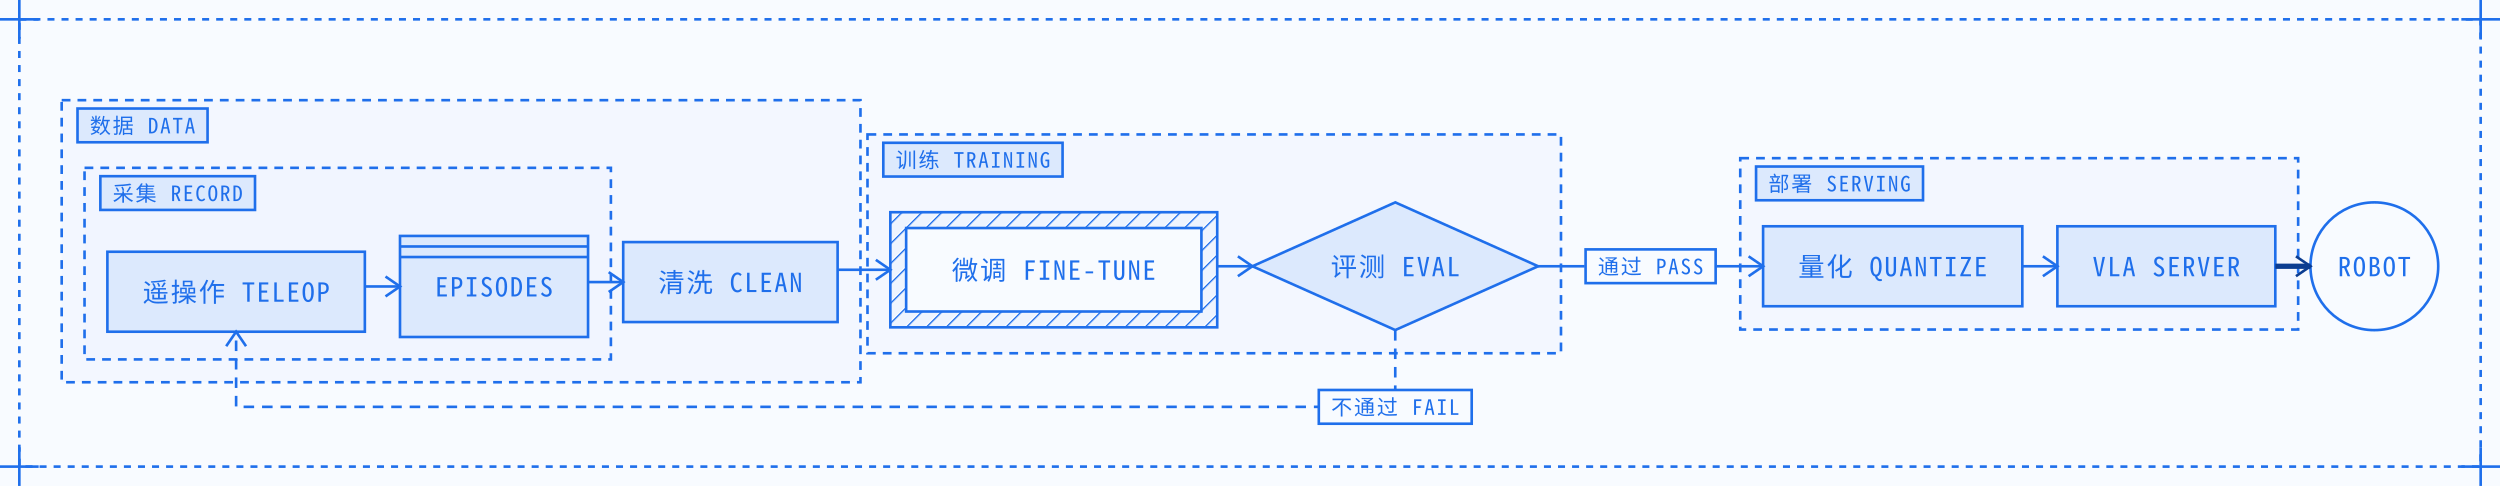
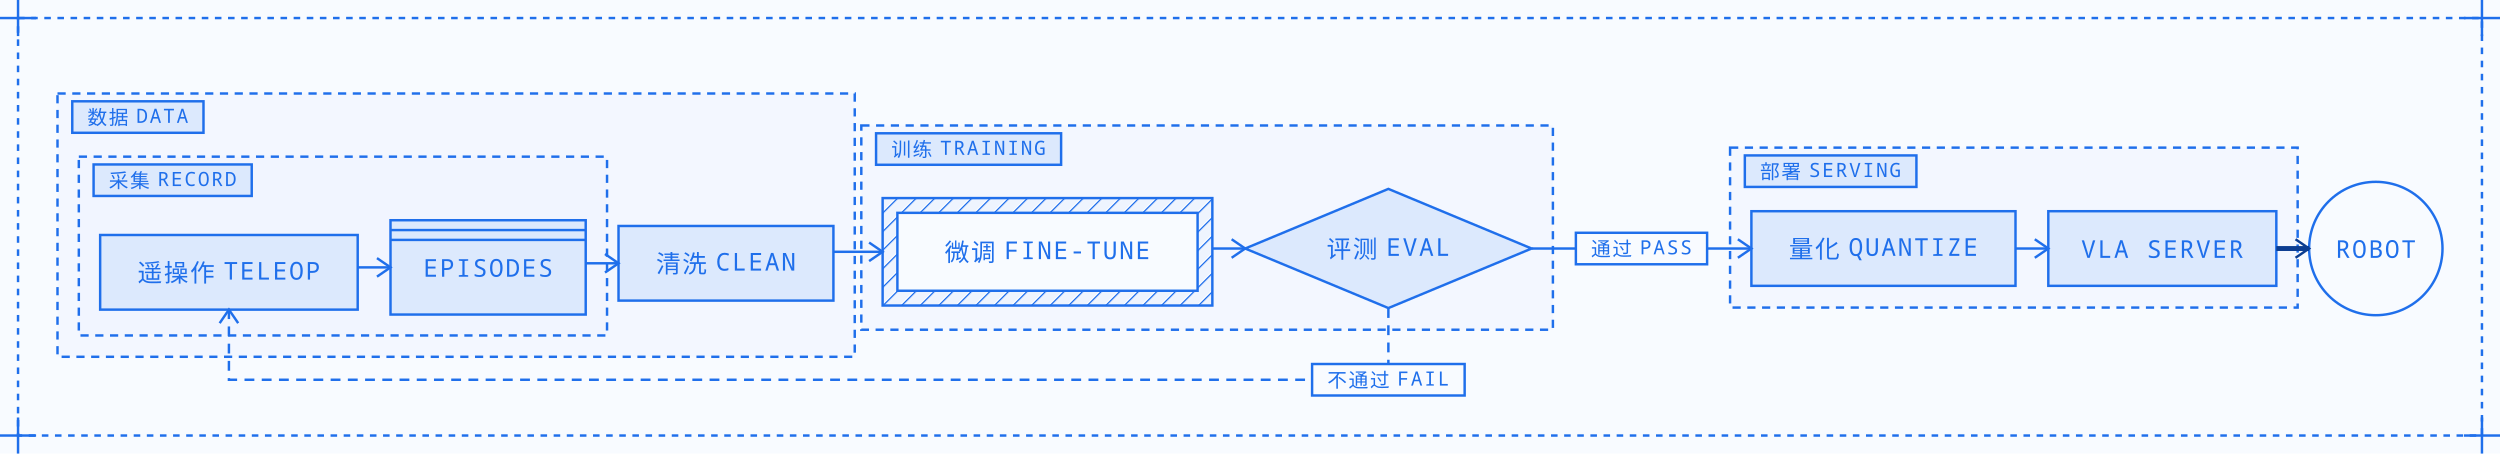
- <svg xmlns="http://www.w3.org/2000/svg" width="2845" height="553" viewBox="0 0 2845 553">
+ <svg xmlns="http://www.w3.org/2000/svg" width="3048" height="553" viewBox="0 0 3048 553">
  <defs>
    <pattern id="hatch-f2" width="16" height="16" patternUnits="userSpaceOnUse" patternTransform="rotate(45)">
      <rect width="16" height="16" fill="#EEF4FE" />
      <line x1="0" y1="0" x2="0" y2="16" stroke="#1F6FEB" stroke-width="3" />
    </pattern>
    <pattern id="dots-f2" width="14" height="14" patternUnits="userSpaceOnUse">
      <rect width="14" height="14" fill="#EEF4FE" />
      <circle cx="7" cy="7" r="2.4" fill="#1F6FEB" />
    </pattern>
  </defs>
-   <style>svg{font-family:'Noto Sans Mono CJK SC'}</style>
-   <rect x="0" y="0" width="2845" height="553" fill="#F8FBFF" />
-   <rect x="22" y="22" width="2801" height="509" fill="none" stroke="#1F6FEB" stroke-width="3" stroke-dasharray="8 8" />
+   <style>svg{font-family:'Noto Sans Mono'}</style>
+   <rect x="0" y="0" width="3048" height="553" fill="#F8FBFF" />
+   <rect x="22" y="22" width="3004" height="509" fill="none" stroke="#1F6FEB" stroke-width="3" stroke-dasharray="8 8" />
  <g stroke="#1F6FEB" stroke-width="3">
    <path d="M0,22h44M22,0v44" />
    <path d="M0,531h44M22,509v44" />
-     <path d="M2801,22h44M2823,0v44" />
-     <path d="M2801,531h44M2823,509v44" />
+     <path d="M3004,22h44M3026,0v44" />
+     <path d="M3004,531h44M3026,509v44" />
  </g>
-   <rect x="70.2" y="114.0" width="909.0" height="321.0" fill="#EEF4FE" fill-opacity="0.55" stroke="#1F6FEB" stroke-width="3" stroke-dasharray="10 8" />
-   <rect x="88.2" y="123.5" width="148.0" height="38.4" fill="#DCE9FD" stroke="#1F6FEB" stroke-width="3" />
-   <text x="162.2" y="151.8" text-anchor="middle" font-size="24" letter-spacing="2" font-weight="normal" fill="#1F6FEB">数据 DATA</text>
-   <rect x="987.2" y="153.0" width="789.2" height="249.0" fill="#EEF4FE" fill-opacity="0.55" stroke="#1F6FEB" stroke-width="3" stroke-dasharray="10 8" />
-   <rect x="1005.2" y="162.5" width="204.0" height="38.4" fill="#DCE9FD" stroke="#1F6FEB" stroke-width="3" />
-   <text x="1107.2" y="190.8" text-anchor="middle" font-size="24" letter-spacing="2" font-weight="normal" fill="#1F6FEB">训练 TRAINING</text>
-   <rect x="1980.4" y="180.0" width="634.9" height="195.0" fill="#EEF4FE" fill-opacity="0.55" stroke="#1F6FEB" stroke-width="3" stroke-dasharray="10 8" />
-   <rect x="1998.4" y="189.5" width="190.0" height="38.4" fill="#DCE9FD" stroke="#1F6FEB" stroke-width="3" />
-   <text x="2093.4" y="217.8" text-anchor="middle" font-size="24" letter-spacing="2" font-weight="normal" fill="#1F6FEB">部署 SERVING</text>
-   <rect x="96.2" y="191.0" width="599.0" height="218.0" fill="#EEF4FE" fill-opacity="0.55" stroke="#1F6FEB" stroke-width="3" stroke-dasharray="10 8" />
-   <rect x="114.2" y="200.5" width="176.0" height="38.4" fill="#DCE9FD" stroke="#1F6FEB" stroke-width="3" />
-   <text x="202.2" y="228.8" text-anchor="middle" font-size="24" letter-spacing="2" font-weight="normal" fill="#1F6FEB">采集 RECORD</text>
-   <path d="M122.2,286.5 h293.0 v91.0 h-293.0 Z" fill="#DCE9FD" stroke="#1F6FEB" stroke-width="3" />
-   <text x="268.7" y="343.4" text-anchor="middle" font-size="30" letter-spacing="2" font-weight="normal" fill="#1F6FEB">遥操作 TELEOP</text>
-   <path d="M455.2,268.5 h214.0 v115.0 h-214.0 Z" fill="#DCE9FD" stroke="#1F6FEB" stroke-width="3" />
-   <path d="M455.2,280.5 h214.0 M455.2,292.5 h214.0" stroke="#1F6FEB" stroke-width="3" />
-   <text x="562.2" y="337.4" text-anchor="middle" font-size="30" letter-spacing="2" font-weight="normal" fill="#1F6FEB">EPISODES</text>
-   <path d="M709.2,275.5 h244.0 v91.0 h-244.0 Z" fill="#DCE9FD" stroke="#1F6FEB" stroke-width="3" />
-   <text x="831.2" y="332.4" text-anchor="middle" font-size="30" letter-spacing="2" font-weight="normal" fill="#1F6FEB">清洗 CLEAN</text>
-   <path d="M1013.2,241.5 h372.0 v131.0 h-372.0 Z" fill="url(#hatch-f2)" stroke="#1F6FEB" stroke-width="3" />
-   <rect x="1031.2" y="259.5" width="336.0" height="95.0" fill="#F8FBFF" stroke="#1F6FEB" stroke-width="3" />
-   <text x="1199.2" y="318.4" text-anchor="middle" font-size="30" letter-spacing="2" font-weight="normal" fill="#1F6FEB">微调 FINE-TUNE</text>
-   <path d="M1587.8,230.3 L1750.4,303.0 L1587.8,375.6 L1425.2,303.0 Z" fill="#DCE9FD" stroke="#1F6FEB" stroke-width="3" />
-   <text x="1587.8" y="314.4" text-anchor="middle" font-size="30" letter-spacing="2" font-weight="normal" fill="#1F6FEB">评测 EVAL</text>
-   <path d="M2006.4,257.5 h295.0 v91.0 h-295.0 Z" fill="#DCE9FD" stroke="#1F6FEB" stroke-width="3" />
-   <text x="2153.9" y="314.4" text-anchor="middle" font-size="30" letter-spacing="2" font-weight="normal" fill="#1F6FEB">量化 QUANTIZE</text>
-   <path d="M2341.3,257.5 h248.0 v91.0 h-248.0 Z" fill="#DCE9FD" stroke="#1F6FEB" stroke-width="3" />
-   <text x="2465.3" y="314.4" text-anchor="middle" font-size="30" letter-spacing="2" font-weight="normal" fill="#1F6FEB">VLA SERVER</text>
-   <circle cx="2702.0" cy="303.0" r="72.7" fill="#F8FBFF" stroke="#1F6FEB" stroke-width="3" />
-   <text x="2702.0" y="314.4" text-anchor="middle" font-size="30" letter-spacing="2" font-weight="normal" fill="#1F6FEB">ROBOT</text>
-   <path d="M415.2,326.0 L455.2,326.0" fill="none" stroke="#1F6FEB" stroke-width="3" stroke-linejoin="miter" />
-   <path d="M438.7,337.3 L455.2,326.0 L438.7,314.7" fill="none" stroke="#1F6FEB" stroke-width="3" stroke-linejoin="miter" />
-   <path d="M669.2,321.0 L709.2,321.0" fill="none" stroke="#1F6FEB" stroke-width="3" stroke-linejoin="miter" />
-   <path d="M692.7,332.3 L709.2,321.0 L692.7,309.7" fill="none" stroke="#1F6FEB" stroke-width="3" stroke-linejoin="miter" />
-   <path d="M953.2,307.0 L1013.2,307.0" fill="none" stroke="#1F6FEB" stroke-width="3" stroke-linejoin="miter" />
-   <path d="M996.7,318.3 L1013.2,307.0 L996.7,295.7" fill="none" stroke="#1F6FEB" stroke-width="3" stroke-linejoin="miter" />
-   <path d="M1385.2,303.0 L1425.2,303.0" fill="none" stroke="#1F6FEB" stroke-width="3" stroke-linejoin="miter" />
-   <path d="M1408.7,314.3 L1425.2,303.0 L1408.7,291.7" fill="none" stroke="#1F6FEB" stroke-width="3" stroke-linejoin="miter" />
-   <path d="M2301.4,303.0 L2341.3,303.0" fill="none" stroke="#1F6FEB" stroke-width="3" stroke-linejoin="miter" />
-   <path d="M2324.8,314.3 L2341.3,303.0 L2324.8,291.7" fill="none" stroke="#1F6FEB" stroke-width="3" stroke-linejoin="miter" />
-   <path d="M1750.4,303.0 L1803.4,303.0" fill="none" stroke="#1F6FEB" stroke-width="3" stroke-linejoin="miter" />
-   <path d="M1953.4,303.0 L2006.4,303.0" fill="none" stroke="#1F6FEB" stroke-width="3" stroke-linejoin="miter" />
-   <path d="M1989.9,314.3 L2006.4,303.0 L1989.9,291.7" fill="none" stroke="#1F6FEB" stroke-width="3" stroke-linejoin="miter" />
-   <path d="M1587.8,375.6 L1587.8,463.0 L268.7,463.0 L268.7,377.5" fill="none" stroke="#1F6FEB" stroke-width="3" stroke-dasharray="12 9" stroke-linejoin="miter" />
-   <path d="M280.0,394.0 L268.7,377.5 L257.4,394.0" fill="none" stroke="#1F6FEB" stroke-width="3" stroke-linejoin="miter" />
-   <path d="M2589.3,303.0 L2629.3,303.0" fill="none" stroke="#0B3D91" stroke-width="6" stroke-linejoin="miter" />
-   <path d="M2612.8,314.3 L2629.3,303.0 L2612.8,291.7" fill="none" stroke="#0B3D91" stroke-width="3" stroke-linejoin="miter" />
-   <rect x="1804.4" y="283.8" width="148.0" height="38.4" fill="#F8FBFF" stroke="#1F6FEB" stroke-width="3" />
-   <text x="1878.4" y="312.1" text-anchor="middle" font-size="24" letter-spacing="2" font-weight="normal" fill="#1F6FEB">通过 PASS</text>
-   <rect x="1500.8" y="443.8" width="174.0" height="38.4" fill="#F8FBFF" stroke="#1F6FEB" stroke-width="3" />
-   <text x="1587.8" y="472.1" text-anchor="middle" font-size="24" letter-spacing="2" font-weight="normal" fill="#1F6FEB">不通过 FAIL</text>
+   <rect x="70.1" y="114.0" width="972.0" height="321.0" fill="#EEF4FE" fill-opacity="0.55" stroke="#1F6FEB" stroke-width="3" stroke-dasharray="10 8" />
+   <rect x="88.1" y="123.5" width="160.0" height="38.4" fill="#DCE9FD" stroke="#1F6FEB" stroke-width="3" />
+   <text x="168.1" y="151.8" text-anchor="middle" font-size="24" letter-spacing="2" font-weight="normal" fill="#1F6FEB">数据 DATA</text>
+   <rect x="1050.1" y="153.0" width="843.2" height="249.0" fill="#EEF4FE" fill-opacity="0.55" stroke="#1F6FEB" stroke-width="3" stroke-dasharray="10 8" />
+   <rect x="1068.1" y="162.5" width="225.6" height="38.4" fill="#DCE9FD" stroke="#1F6FEB" stroke-width="3" />
+   <text x="1180.9" y="190.8" text-anchor="middle" font-size="24" letter-spacing="2" font-weight="normal" fill="#1F6FEB">训练 TRAINING</text>
+   <rect x="2109.3" y="180.0" width="692.0" height="195.0" fill="#EEF4FE" fill-opacity="0.55" stroke="#1F6FEB" stroke-width="3" stroke-dasharray="10 8" />
+   <rect x="2127.3" y="189.5" width="209.2" height="38.4" fill="#DCE9FD" stroke="#1F6FEB" stroke-width="3" />
+   <text x="2231.9" y="217.8" text-anchor="middle" font-size="24" letter-spacing="2" font-weight="normal" fill="#1F6FEB">部署 SERVING</text>
+   <rect x="96.1" y="191.0" width="644.0" height="218.0" fill="#EEF4FE" fill-opacity="0.55" stroke="#1F6FEB" stroke-width="3" stroke-dasharray="10 8" />
+   <rect x="114.1" y="200.5" width="192.8" height="38.4" fill="#DCE9FD" stroke="#1F6FEB" stroke-width="3" />
+   <text x="210.5" y="228.8" text-anchor="middle" font-size="24" letter-spacing="2" font-weight="normal" fill="#1F6FEB">采集 RECORD</text>
+   <path d="M122.1,286.5 h314.0 v91.0 h-314.0 Z" fill="#DCE9FD" stroke="#1F6FEB" stroke-width="3" />
+   <text x="279.1" y="343.4" text-anchor="middle" font-size="30" letter-spacing="2" font-weight="normal" fill="#1F6FEB">遥操作 TELEOP</text>
+   <path d="M476.1,268.5 h238.0 v115.0 h-238.0 Z" fill="#DCE9FD" stroke="#1F6FEB" stroke-width="3" />
+   <path d="M476.1,280.5 h238.0 M476.1,292.5 h238.0" stroke="#1F6FEB" stroke-width="3" />
+   <text x="595.1" y="337.4" text-anchor="middle" font-size="30" letter-spacing="2" font-weight="normal" fill="#1F6FEB">EPISODES</text>
+   <path d="M754.1,275.5 h262.0 v91.0 h-262.0 Z" fill="#DCE9FD" stroke="#1F6FEB" stroke-width="3" />
+   <text x="885.1" y="332.4" text-anchor="middle" font-size="30" letter-spacing="2" font-weight="normal" fill="#1F6FEB">清洗 CLEAN</text>
+   <path d="M1076.1,241.5 h402.0 v131.0 h-402.0 Z" fill="url(#hatch-f2)" stroke="#1F6FEB" stroke-width="3" />
+   <rect x="1094.1" y="259.5" width="366.0" height="95.0" fill="#F8FBFF" stroke="#1F6FEB" stroke-width="3" />
+   <text x="1277.1" y="318.4" text-anchor="middle" font-size="30" letter-spacing="2" font-weight="normal" fill="#1F6FEB">微调 FINE-TUNE</text>
+   <path d="M1692.7,230.3 L1867.3,303.0 L1692.7,375.6 L1518.1,303.0 Z" fill="#DCE9FD" stroke="#1F6FEB" stroke-width="3" />
+   <text x="1692.7" y="314.4" text-anchor="middle" font-size="30" letter-spacing="2" font-weight="normal" fill="#1F6FEB">评测 EVAL</text>
+   <path d="M2135.3,257.5 h322.0 v91.0 h-322.0 Z" fill="#DCE9FD" stroke="#1F6FEB" stroke-width="3" />
+   <text x="2296.3" y="314.4" text-anchor="middle" font-size="30" letter-spacing="2" font-weight="normal" fill="#1F6FEB">量化 QUANTIZE</text>
+   <path d="M2497.3,257.5 h278.0 v91.0 h-278.0 Z" fill="#DCE9FD" stroke="#1F6FEB" stroke-width="3" />
+   <text x="2636.3" y="314.4" text-anchor="middle" font-size="30" letter-spacing="2" font-weight="normal" fill="#1F6FEB">VLA SERVER</text>
+   <circle cx="2896.6" cy="303.0" r="81.3" fill="#F8FBFF" stroke="#1F6FEB" stroke-width="3" />
+   <text x="2896.6" y="314.4" text-anchor="middle" font-size="30" letter-spacing="2" font-weight="normal" fill="#1F6FEB">ROBOT</text>
+   <path d="M436.1,326.0 L476.1,326.0" fill="none" stroke="#1F6FEB" stroke-width="3" stroke-linejoin="miter" />
+   <path d="M459.6,337.3 L476.1,326.0 L459.6,314.7" fill="none" stroke="#1F6FEB" stroke-width="3" stroke-linejoin="miter" />
+   <path d="M714.1,321.0 L754.1,321.0" fill="none" stroke="#1F6FEB" stroke-width="3" stroke-linejoin="miter" />
+   <path d="M737.6,332.3 L754.1,321.0 L737.6,309.7" fill="none" stroke="#1F6FEB" stroke-width="3" stroke-linejoin="miter" />
+   <path d="M1016.1,307.0 L1076.1,307.0" fill="none" stroke="#1F6FEB" stroke-width="3" stroke-linejoin="miter" />
+   <path d="M1059.6,318.3 L1076.1,307.0 L1059.6,295.7" fill="none" stroke="#1F6FEB" stroke-width="3" stroke-linejoin="miter" />
+   <path d="M1478.1,303.0 L1518.1,303.0" fill="none" stroke="#1F6FEB" stroke-width="3" stroke-linejoin="miter" />
+   <path d="M1501.6,314.3 L1518.1,303.0 L1501.6,291.7" fill="none" stroke="#1F6FEB" stroke-width="3" stroke-linejoin="miter" />
+   <path d="M2457.3,303.0 L2497.3,303.0" fill="none" stroke="#1F6FEB" stroke-width="3" stroke-linejoin="miter" />
+   <path d="M2480.8,314.3 L2497.3,303.0 L2480.8,291.7" fill="none" stroke="#1F6FEB" stroke-width="3" stroke-linejoin="miter" />
+   <path d="M1867.3,303.0 L1920.3,303.0" fill="none" stroke="#1F6FEB" stroke-width="3" stroke-linejoin="miter" />
+   <path d="M2082.3,303.0 L2135.3,303.0" fill="none" stroke="#1F6FEB" stroke-width="3" stroke-linejoin="miter" />
+   <path d="M2118.8,314.3 L2135.3,303.0 L2118.8,291.7" fill="none" stroke="#1F6FEB" stroke-width="3" stroke-linejoin="miter" />
+   <path d="M1692.7,375.6 L1692.7,463.0 L279.1,463.0 L279.1,377.5" fill="none" stroke="#1F6FEB" stroke-width="3" stroke-dasharray="12 9" stroke-linejoin="miter" />
+   <path d="M290.4,394.0 L279.1,377.5 L267.8,394.0" fill="none" stroke="#1F6FEB" stroke-width="3" stroke-linejoin="miter" />
+   <path d="M2775.3,303.0 L2815.2,303.0" fill="none" stroke="#0B3D91" stroke-width="6" stroke-linejoin="miter" />
+   <path d="M2798.7,314.3 L2815.2,303.0 L2798.7,291.7" fill="none" stroke="#0B3D91" stroke-width="3" stroke-linejoin="miter" />
+   <rect x="1921.3" y="283.8" width="160.0" height="38.4" fill="#F8FBFF" stroke="#1F6FEB" stroke-width="3" />
+   <text x="2001.3" y="312.1" text-anchor="middle" font-size="24" letter-spacing="2" font-weight="normal" fill="#1F6FEB">通过 PASS</text>
+   <rect x="1599.7" y="443.8" width="186.0" height="38.4" fill="#F8FBFF" stroke="#1F6FEB" stroke-width="3" />
+   <text x="1692.7" y="472.1" text-anchor="middle" font-size="24" letter-spacing="2" font-weight="normal" fill="#1F6FEB">不通过 FAIL</text>
</svg>
